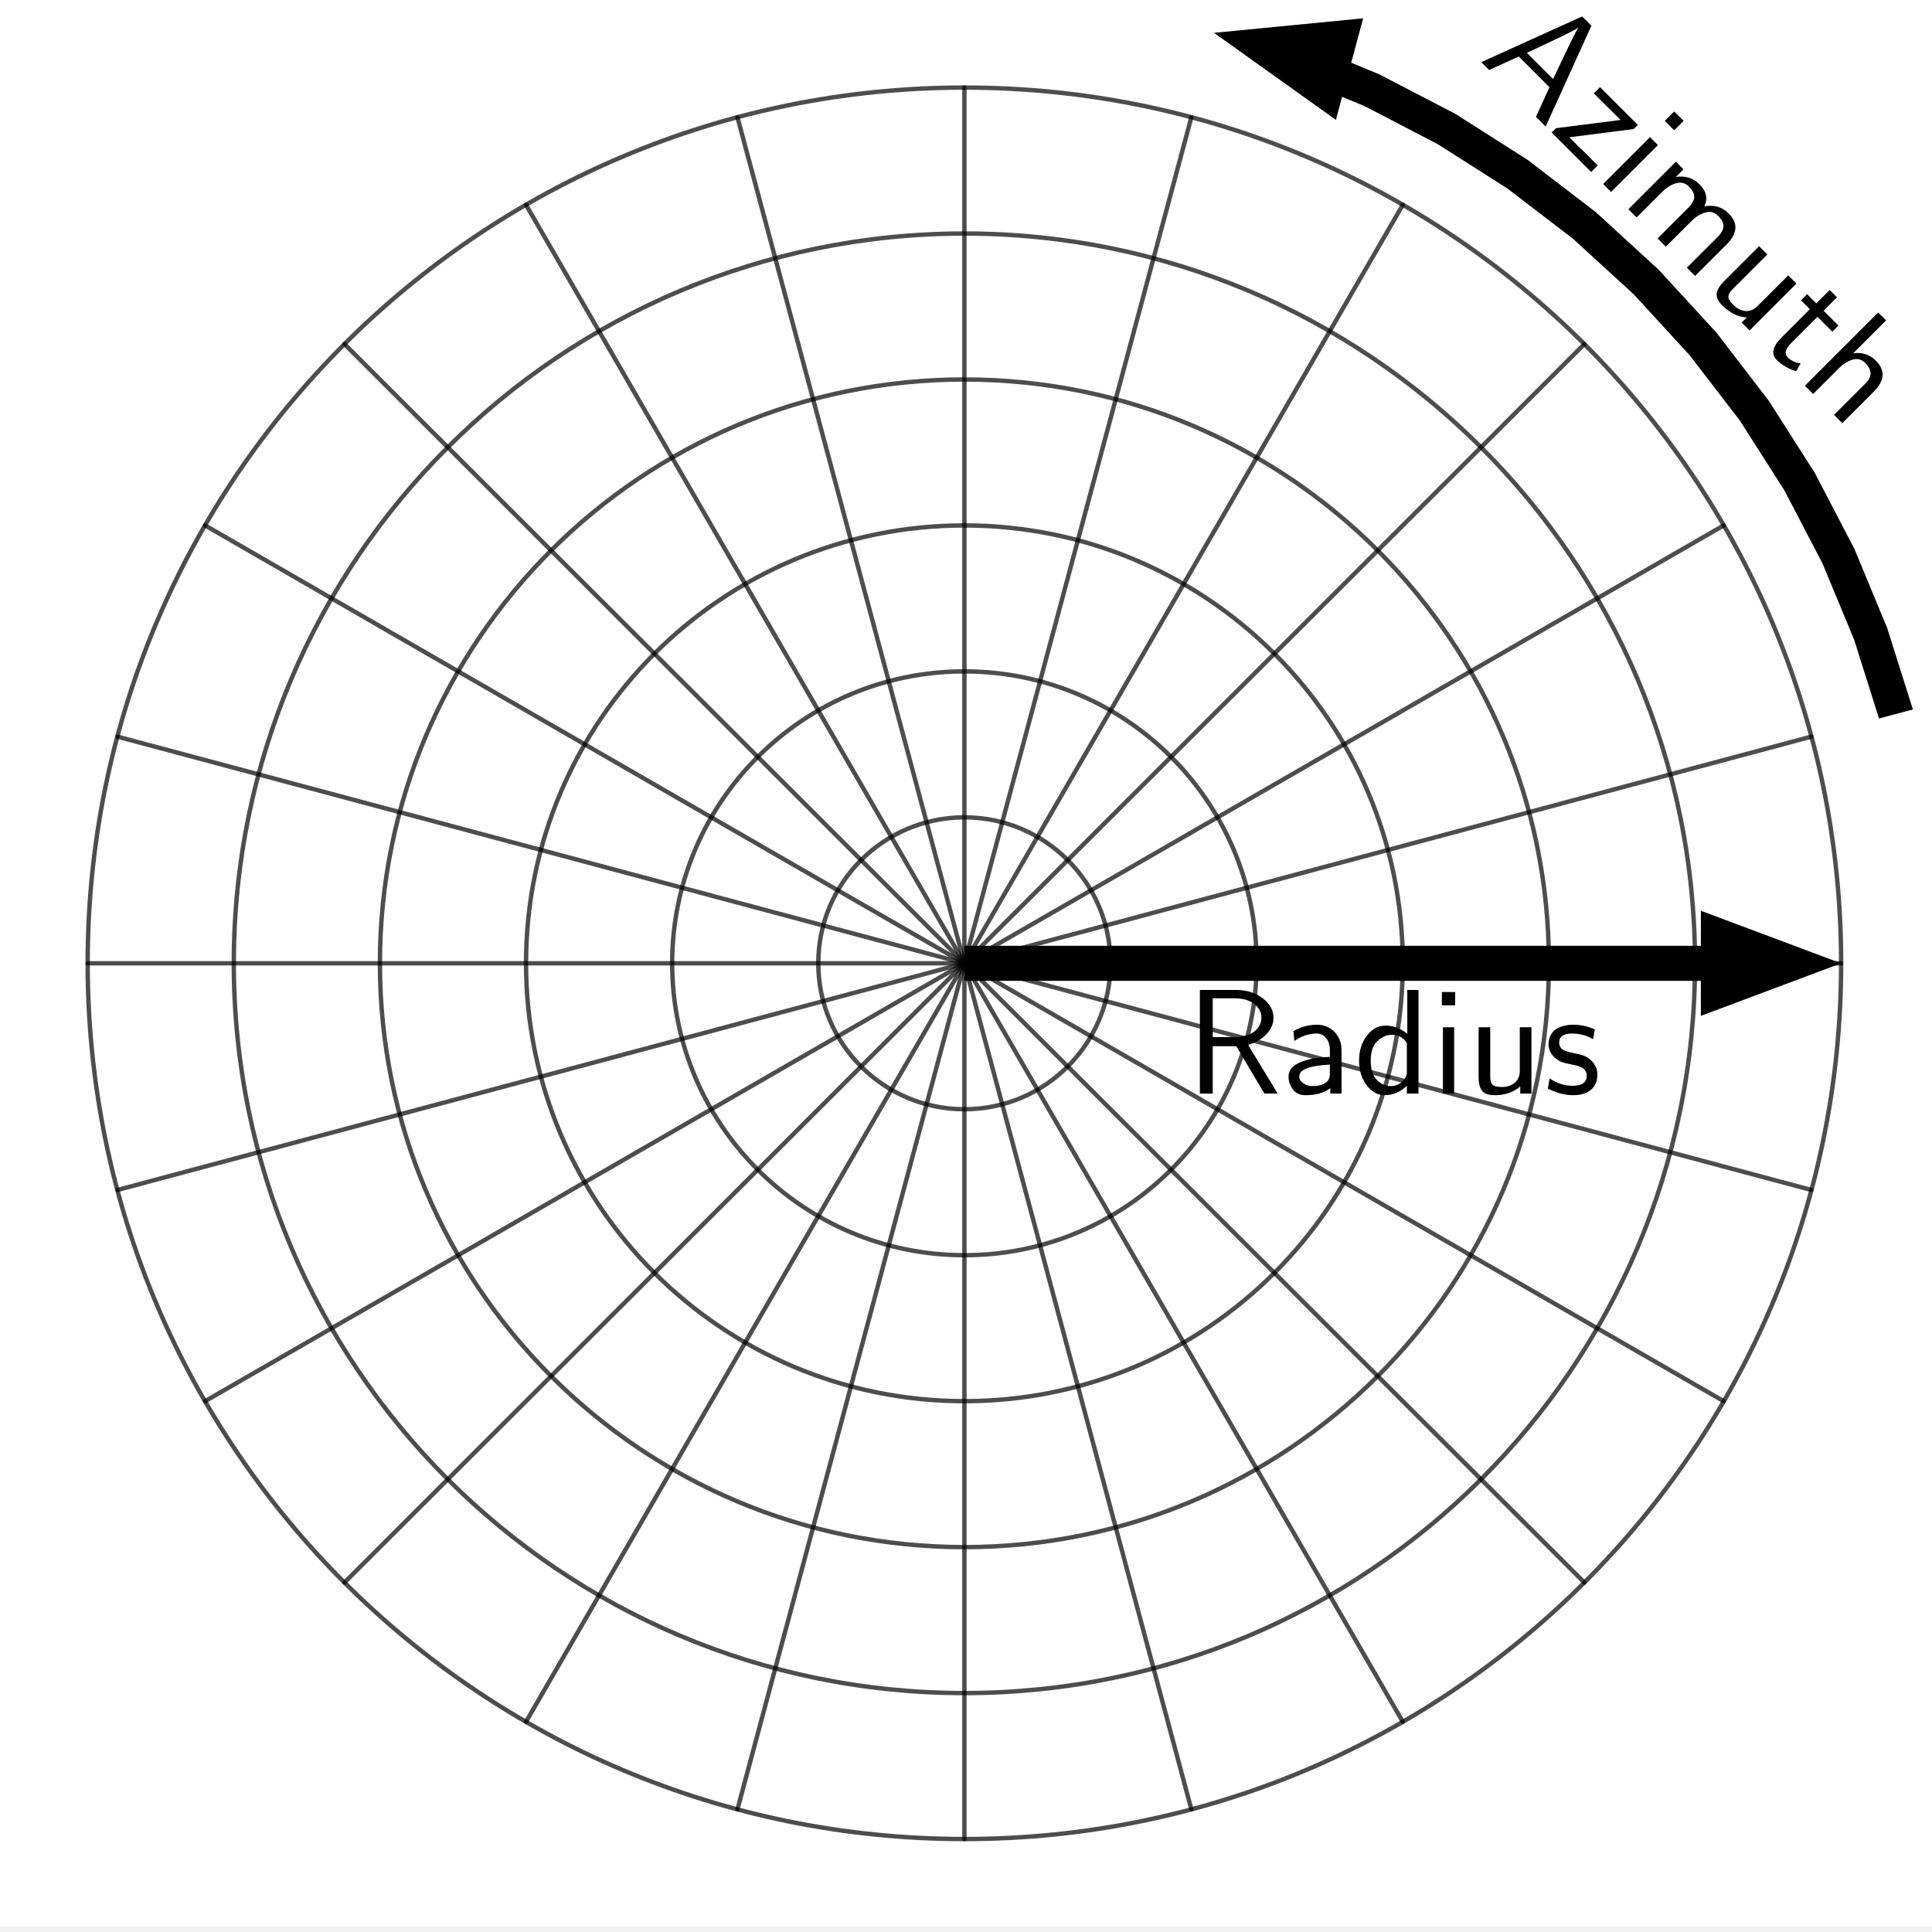
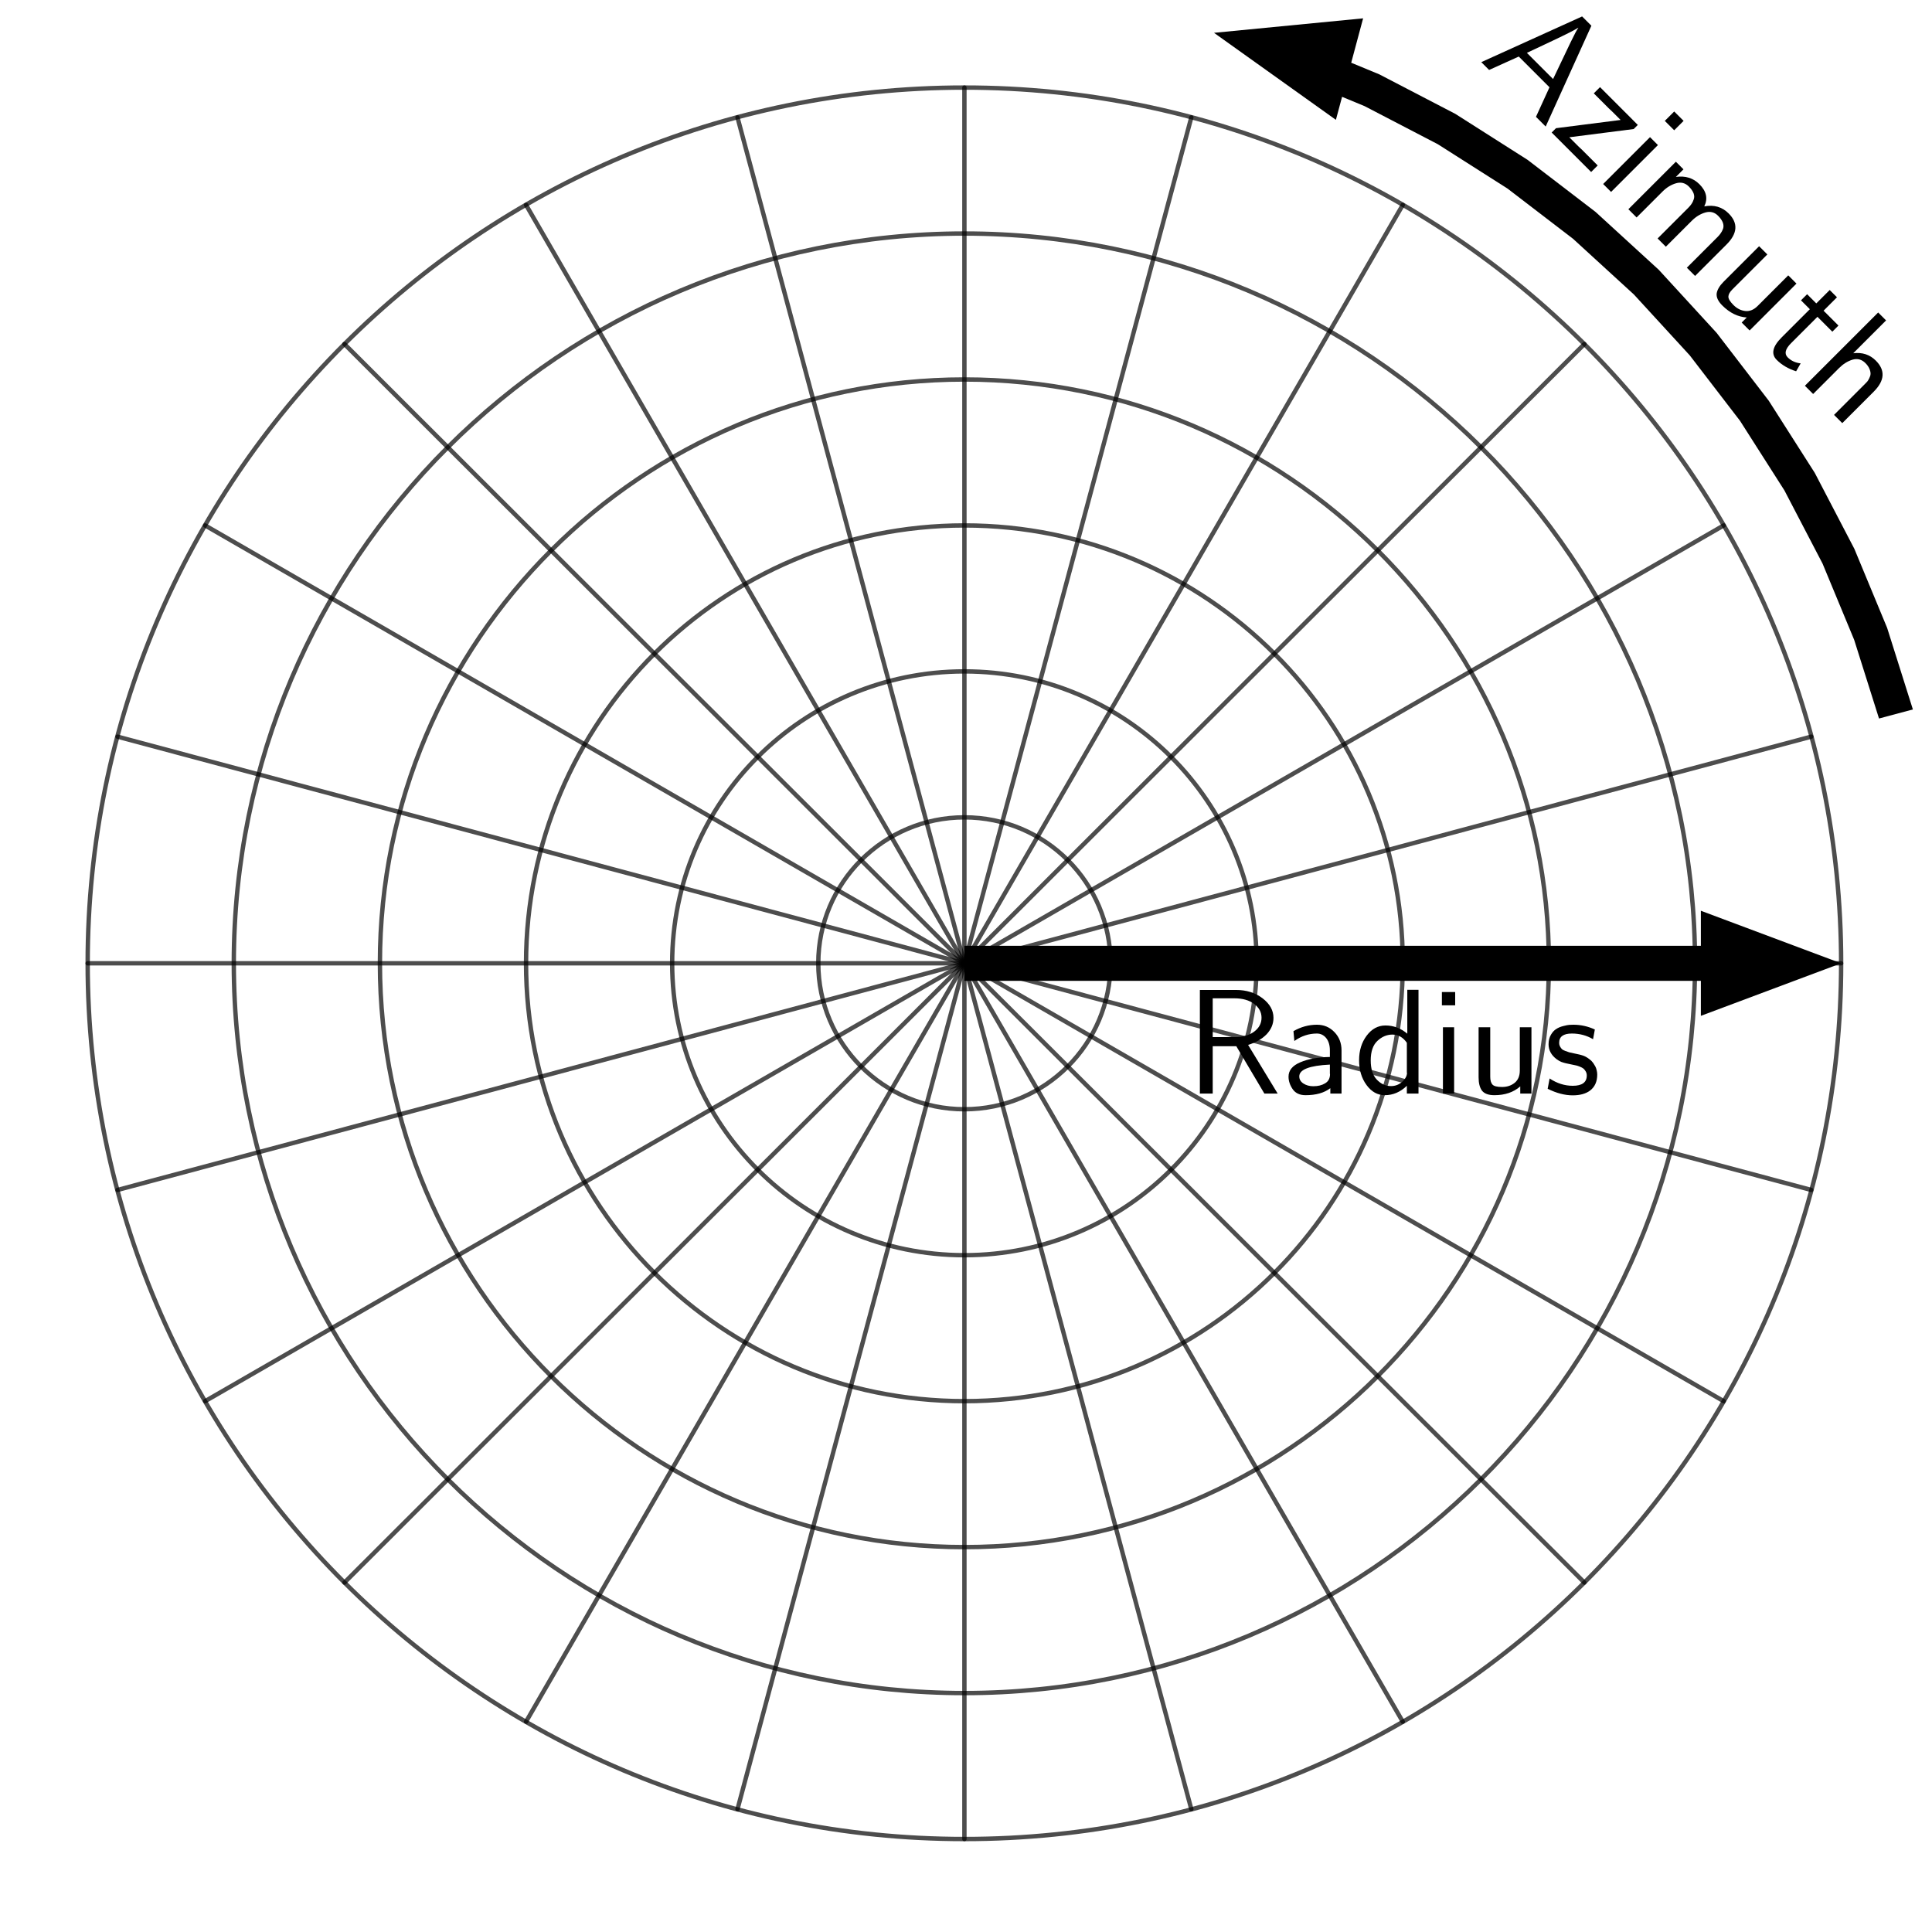
- <svg xmlns="http://www.w3.org/2000/svg" version="1.1" width="660" height="660">
-   <defs>
+ <svg xmlns="http://www.w3.org/2000/svg" version="1.1" width="660" height="660" id="svg147">
+   <defs id="defs5">
    <clipPath id="SIKtDdlAAJhK">
-       <path fill="none" stroke="none" d=" M 0 0 L 660 0 L 660 660 L 0 660 L 0 0 Z" />
+       <path fill="none" stroke="none" d=" M 0 0 L 660 0 L 660 660 L 0 660 L 0 0 Z" id="path2" />
    </clipPath>
  </defs>
-   <g transform="scale(1,1)" clip-path="url(#SIKtDdlAAJhK)">
-     <g transform="translate(5.684341886080802e-14,-55.84358)">
-       <rect fill="rgb(255,255,255)" stroke="none" x="0" y="0" width="1210" height="714" fill-opacity="1" />
-       <path fill="rgb(0,0,0)" stroke="none" paint-order="stroke fill markers" fill-rule="evenodd" d=" M 329.455 378.939 L 329.455 390.905 L 581.04 390.905 L 581.04 402.872 L 628.96 384.922 L 581.04 366.972 L 581.04 378.939 Z" fill-opacity="1" />
-       <path fill="rgb(0,0,0)" stroke="none" paint-order="stroke fill markers" fill-rule="evenodd" d=" M 414.725 67.057 L 456.362 96.783 L 458.472 88.918 L 466.158 92.098 L 491.188 105.113 L 514.988 120.258 L 537.375 137.417 L 558.18 156.459 L 577.244 177.24 L 594.423 199.602 L 609.585 223.374 L 622.615 248.376 L 633.413 274.417 L 641.899 301.299 L 653.471 298.202 L 644.671 270.324 L 633.472 243.319 L 619.96 217.391 L 604.236 192.738 L 586.422 169.548 L 566.651 147.998 L 545.076 128.25 L 521.859 110.456 L 497.178 94.75 L 471.221 81.253 L 461.596 77.271 L 465.664 62.107 Z" fill-opacity="1" />
-       <path fill="none" stroke="rgb(0,0,0)" paint-order="fill stroke markers" d=" M 628.96 384.922 C 628.96 550.144 494.867 684.084 329.455 684.084 C 164.043 684.084 29.95 550.144 29.95 384.922 C 29.95 219.699 164.043 85.76 329.455 85.76 C 494.867 85.76 628.96 219.699 628.96 384.922 Z" stroke-opacity="0.698" stroke-linecap="round" stroke-linejoin="round" stroke-miterlimit="10" stroke-width="1.5" />
-       <path fill="none" stroke="rgb(0,0,0)" paint-order="fill stroke markers" d=" M 379.373 384.922 C 379.373 412.459 357.024 434.782 329.455 434.782 C 301.887 434.782 279.538 412.459 279.538 384.922 C 279.538 357.385 301.887 335.061 329.455 335.061 C 357.024 335.061 379.373 357.385 379.373 384.922 Z" stroke-opacity="0.698" stroke-linecap="round" stroke-linejoin="round" stroke-miterlimit="10" stroke-width="1.5" />
-       <path fill="none" stroke="rgb(0,0,0)" paint-order="fill stroke markers" d=" M 429.29 384.922 C 429.29 439.996 384.593 484.642 329.455 484.642 C 274.318 484.642 229.62 439.996 229.62 384.922 C 229.62 329.848 274.318 285.201 329.455 285.201 C 384.593 285.201 429.29 329.848 429.29 384.922 Z" stroke-opacity="0.698" stroke-linecap="round" stroke-linejoin="round" stroke-miterlimit="10" stroke-width="1.5" />
-       <path fill="none" stroke="rgb(0,0,0)" paint-order="fill stroke markers" d=" M 479.208 384.922 C 479.208 467.533 412.161 534.503 329.455 534.503 C 246.749 534.503 179.703 467.533 179.703 384.922 C 179.703 302.31 246.749 235.341 329.455 235.341 C 412.161 235.341 479.208 302.31 479.208 384.922 Z" stroke-opacity="0.698" stroke-linecap="round" stroke-linejoin="round" stroke-miterlimit="10" stroke-width="1.5" />
-       <path fill="none" stroke="rgb(0,0,0)" paint-order="fill stroke markers" d=" M 529.125 384.922 C 529.125 495.07 439.73 584.363 329.455 584.363 C 219.181 584.363 129.785 495.07 129.785 384.922 C 129.785 274.773 219.181 185.48 329.455 185.48 C 439.73 185.48 529.125 274.773 529.125 384.922 Z" stroke-opacity="0.698" stroke-linecap="round" stroke-linejoin="round" stroke-miterlimit="10" stroke-width="1.5" />
-       <path fill="none" stroke="rgb(0,0,0)" paint-order="fill stroke markers" d=" M 579.043 384.922 C 579.043 522.607 467.299 634.223 329.455 634.223 C 191.612 634.223 79.868 522.607 79.868 384.922 C 79.868 247.236 191.612 135.62 329.455 135.62 C 467.299 135.62 579.043 247.236 579.043 384.922 Z" stroke-opacity="0.698" stroke-linecap="round" stroke-linejoin="round" stroke-miterlimit="10" stroke-width="1.5" />
-       <path fill="none" stroke="rgb(0,0,0)" paint-order="fill stroke markers" d=" M 628.96 384.922 L 29.95 384.922" stroke-opacity="0.698" stroke-linecap="round" stroke-linejoin="round" stroke-miterlimit="10" stroke-width="1.5" />
-       <path fill="none" stroke="rgb(0,0,0)" paint-order="fill stroke markers" d=" M 40.156 307.493 L 618.755 462.351" stroke-opacity="0.698" stroke-linecap="round" stroke-linejoin="round" stroke-miterlimit="10" stroke-width="1.5" />
-       <path fill="none" stroke="rgb(0,0,0)" paint-order="fill stroke markers" d=" M 70.077 235.341 L 588.834 534.503" stroke-opacity="0.698" stroke-linecap="round" stroke-linejoin="round" stroke-miterlimit="10" stroke-width="1.5" />
-       <path fill="none" stroke="rgb(0,0,0)" paint-order="fill stroke markers" d=" M 117.673 173.382 L 541.237 596.461" stroke-opacity="0.698" stroke-linecap="round" stroke-linejoin="round" stroke-miterlimit="10" stroke-width="1.5" />
-       <path fill="none" stroke="rgb(0,0,0)" paint-order="fill stroke markers" d=" M 179.703 125.84 L 479.208 644.004" stroke-opacity="0.698" stroke-linecap="round" stroke-linejoin="round" stroke-miterlimit="10" stroke-width="1.5" />
-       <path fill="none" stroke="rgb(0,0,0)" paint-order="fill stroke markers" d=" M 251.938 95.953 L 406.973 673.89" stroke-opacity="0.698" stroke-linecap="round" stroke-linejoin="round" stroke-miterlimit="10" stroke-width="1.5" />
-       <path fill="none" stroke="rgb(0,0,0)" paint-order="fill stroke markers" d=" M 329.455 85.76 L 329.455 684.084" stroke-opacity="0.698" stroke-linecap="round" stroke-linejoin="round" stroke-miterlimit="10" stroke-width="1.5" />
-       <path fill="none" stroke="rgb(0,0,0)" paint-order="fill stroke markers" d=" M 406.973 95.953 L 251.938 673.89" stroke-opacity="0.698" stroke-linecap="round" stroke-linejoin="round" stroke-miterlimit="10" stroke-width="1.5" />
-       <path fill="none" stroke="rgb(0,0,0)" paint-order="fill stroke markers" d=" M 479.208 125.84 L 179.703 644.004" stroke-opacity="0.698" stroke-linecap="round" stroke-linejoin="round" stroke-miterlimit="10" stroke-width="1.5" />
-       <path fill="none" stroke="rgb(0,0,0)" paint-order="fill stroke markers" d=" M 541.237 173.382 L 117.673 596.461" stroke-opacity="0.698" stroke-linecap="round" stroke-linejoin="round" stroke-miterlimit="10" stroke-width="1.5" />
-       <path fill="none" stroke="rgb(0,0,0)" paint-order="fill stroke markers" d=" M 588.834 235.341 L 70.077 534.503" stroke-opacity="0.698" stroke-linecap="round" stroke-linejoin="round" stroke-miterlimit="10" stroke-width="1.5" />
-       <path fill="none" stroke="rgb(0,0,0)" paint-order="fill stroke markers" d=" M 618.755 307.493 L 40.156 462.351" stroke-opacity="0.698" stroke-linecap="round" stroke-linejoin="round" stroke-miterlimit="10" stroke-width="1.5" />
-       <path fill="none" stroke="rgb(0,0,0)" paint-order="fill stroke markers" d=" M 811.5 118.5 L 1011.5 118.5" stroke-opacity="0.392" stroke-linecap="round" stroke-linejoin="round" stroke-miterlimit="10" stroke-width="5" />
-       <path fill="rgb(0,0,0)" stroke="none" paint-order="stroke fill markers" d=" M 1020 118.5 C 1020 123.194 1016.194 127 1011.5 127 C 1006.806 127 1003 123.194 1003 118.5 C 1003 113.806 1006.806 110 1011.5 110 C 1016.194 110 1020 113.806 1020 118.5 Z" fill-opacity="0.392" />
-       <path fill="none" stroke="rgb(0,0,0)" paint-order="fill stroke markers" d=" M 1020 118.5 C 1020 123.194 1016.194 127 1011.5 127 C 1006.806 127 1003 123.194 1003 118.5 C 1003 113.806 1006.806 110 1011.5 110 C 1016.194 110 1020 113.806 1020 118.5 Z" stroke-opacity="0.392" stroke-linecap="round" stroke-linejoin="round" stroke-miterlimit="10" />
-       <path fill="rgb(0,0,0)" stroke="none" paint-order="stroke fill markers" d=" M 1017 118.5 C 1017 121.538 1014.538 124 1011.5 124 C 1008.462 124 1006 121.538 1006 118.5 C 1006 115.462 1008.462 113 1011.5 113 C 1014.538 113 1017 115.462 1017 118.5 Z" fill-opacity="1" />
-       <path fill="none" stroke="rgb(0,0,0)" paint-order="fill stroke markers" d=" M 1017 118.5 C 1017 121.538 1014.538 124 1011.5 124 C 1008.462 124 1006 121.538 1006 118.5 C 1006 115.462 1008.462 113 1011.5 113 C 1014.538 113 1017 115.462 1017 118.5 Z" stroke-opacity="1" stroke-linecap="round" stroke-linejoin="round" stroke-miterlimit="10" />
-       <text fill="none" stroke="rgb(255,255,255)" font-family="geogebra-sans-serif, sans-serif" font-size="12px" font-style="normal" font-weight="normal" text-decoration="normal" x="1000" y="103" text-anchor="start" dominant-baseline="alphabetic" stroke-opacity="1" stroke-linecap="round" stroke-linejoin="bevel" stroke-miterlimit="10" stroke-width="3">Pixels = 300</text>
-       <text fill="rgb(0,0,0)" stroke="none" font-family="geogebra-sans-serif, sans-serif" font-size="12px" font-style="normal" font-weight="normal" text-decoration="normal" x="1000" y="103" text-anchor="start" dominant-baseline="alphabetic" fill-opacity="1">Pixels = 300</text>
-       <path fill="none" stroke="rgb(0,0,0)" paint-order="fill stroke markers" d=" M 888.5 515.5 L 1088.5 515.5" stroke-opacity="0.392" stroke-linecap="round" stroke-linejoin="round" stroke-miterlimit="10" stroke-width="5" />
-       <path fill="rgb(0,0,0)" stroke="none" paint-order="stroke fill markers" d=" M 977 515.5 C 977 520.194 973.194 524 968.5 524 C 963.806 524 960 520.194 960 515.5 C 960 510.806 963.806 507 968.5 507 C 973.194 507 977 510.806 977 515.5 Z" fill-opacity="0.392" />
-       <path fill="none" stroke="rgb(0,0,0)" paint-order="fill stroke markers" d=" M 977 515.5 C 977 520.194 973.194 524 968.5 524 C 963.806 524 960 520.194 960 515.5 C 960 510.806 963.806 507 968.5 507 C 973.194 507 977 510.806 977 515.5 Z" stroke-opacity="0.392" stroke-linecap="round" stroke-linejoin="round" stroke-miterlimit="10" />
-       <path fill="rgb(0,0,0)" stroke="none" paint-order="stroke fill markers" d=" M 974 515.5 C 974 518.538 971.538 521 968.5 521 C 965.462 521 963 518.538 963 515.5 C 963 512.462 965.462 510 968.5 510 C 971.538 510 974 512.462 974 515.5 Z" fill-opacity="1" />
-       <path fill="none" stroke="rgb(0,0,0)" paint-order="fill stroke markers" d=" M 974 515.5 C 974 518.538 971.538 521 968.5 521 C 965.462 521 963 518.538 963 515.5 C 963 512.462 965.462 510 968.5 510 C 971.538 510 974 512.462 974 515.5 Z" stroke-opacity="1" stroke-linecap="round" stroke-linejoin="round" stroke-miterlimit="10" />
-       <text fill="none" stroke="rgb(255,255,255)" font-family="geogebra-sans-serif, sans-serif" font-size="12px" font-style="normal" font-weight="normal" text-decoration="normal" x="957" y="500" text-anchor="start" dominant-baseline="alphabetic" stroke-opacity="1" stroke-linecap="round" stroke-linejoin="bevel" stroke-miterlimit="10" stroke-width="3">ArrowScale = 0.04</text>
-       <text fill="rgb(0,0,0)" stroke="none" font-family="geogebra-sans-serif, sans-serif" font-size="12px" font-style="normal" font-weight="normal" text-decoration="normal" x="957" y="500" text-anchor="start" dominant-baseline="alphabetic" fill-opacity="1">ArrowScale = 0.04</text>
-       <g transform="scale(51,51) translate(7.607843,8.419935) rotate(0,0,0) translate(-7.607843,-8.419935)">
-         <g transform="translate(7.941177,8.419935)">
-           <path fill="rgb(0,0,0)" stroke="none" paint-order="stroke fill markers" d=" M 0.419 -0.326 L 0.617 0 L 0.528 0 L 0.34 -0.317 L 0.182 -0.317 L 0.182 0 L 0.096 0 L 0.096 -0.694 L 0.337 -0.694 Q 0.443 -0.694 0.516 -0.639 Q 0.589 -0.583 0.589 -0.508 Q 0.589 -0.447 0.542 -0.398 Q 0.496 -0.349 0.419 -0.326 M 0.182 -0.378 L 0.326 -0.378 Q 0.411 -0.378 0.46 -0.415 Q 0.508 -0.452 0.508 -0.508 Q 0.508 -0.563 0.459 -0.601 Q 0.41 -0.638 0.326 -0.638 L 0.182 -0.638 L 0.182 -0.378 Z" />
-         </g>
-         <g transform="translate(8.587013,8.419935)">
-           <path fill="rgb(0,0,0)" stroke="none" paint-order="stroke fill markers" d=" M 0.399 -0.289 L 0.399 0 L 0.324 0 L 0.324 -0.036 Q 0.263 0.011 0.158 0.011 Q 0.1 0.011 0.072 -0.03 Q 0.044 -0.07 0.044 -0.113 Q 0.044 -0.176 0.122 -0.209 Q 0.201 -0.243 0.321 -0.245 L 0.321 -0.288 Q 0.321 -0.341 0.296 -0.371 Q 0.271 -0.402 0.234 -0.402 Q 0.153 -0.402 0.083 -0.352 L 0.077 -0.418 Q 0.152 -0.461 0.234 -0.461 Q 0.304 -0.461 0.352 -0.413 Q 0.399 -0.364 0.399 -0.289 M 0.321 -0.132 L 0.321 -0.194 Q 0.116 -0.184 0.116 -0.115 Q 0.116 -0.085 0.144 -0.068 Q 0.171 -0.05 0.209 -0.05 Q 0.256 -0.05 0.287 -0.069 Q 0.321 -0.088 0.321 -0.132 Z" />
-         </g>
-         <g transform="translate(9.06757,8.419935)">
-           <path fill="rgb(0,0,0)" stroke="none" paint-order="stroke fill markers" d=" M 0.434 -0.694 L 0.434 0 L 0.356 0 L 0.356 -0.052 Q 0.291 0.011 0.208 0.011 Q 0.136 0.011 0.086 -0.057 Q 0.036 -0.124 0.036 -0.222 Q 0.036 -0.319 0.088 -0.387 Q 0.139 -0.455 0.213 -0.455 Q 0.293 -0.455 0.359 -0.4 L 0.359 -0.694 L 0.434 -0.694 M 0.356 -0.139 L 0.356 -0.339 Q 0.318 -0.394 0.259 -0.394 Q 0.204 -0.394 0.159 -0.352 Q 0.114 -0.31 0.114 -0.221 Q 0.114 -0.135 0.154 -0.092 Q 0.195 -0.05 0.249 -0.05 Q 0.291 -0.05 0.323 -0.078 Q 0.356 -0.108 0.356 -0.139 Z" />
-         </g>
-         <g transform="translate(9.584238,8.419935)">
-           <path fill="rgb(0,0,0)" stroke="none" paint-order="stroke fill markers" d=" M 0.163 -0.68 L 0.163 -0.591 L 0.074 -0.591 L 0.074 -0.68 L 0.163 -0.68 M 0.156 -0.444 L 0.156 0 L 0.081 0 L 0.081 -0.444 L 0.156 -0.444 Z" />
-         </g>
-         <g transform="translate(9.823128,8.419935)">
-           <path fill="rgb(0,0,0)" stroke="none" paint-order="stroke fill markers" d=" M 0.435 -0.444 L 0.435 0 L 0.36 0 L 0.36 -0.048 Q 0.293 0.011 0.187 0.011 Q 0.128 0.011 0.104 -0.019 Q 0.081 -0.05 0.081 -0.109 L 0.081 -0.444 L 0.159 -0.444 L 0.159 -0.113 Q 0.159 -0.076 0.174 -0.06 Q 0.188 -0.044 0.237 -0.044 Q 0.288 -0.044 0.323 -0.072 Q 0.357 -0.101 0.357 -0.154 L 0.357 -0.444 L 0.435 -0.444 Z" />
-         </g>
-         <g transform="translate(10.3398,8.419935)">
-           <path fill="rgb(0,0,0)" stroke="none" paint-order="stroke fill markers" d=" M 0.343 -0.429 L 0.331 -0.364 Q 0.267 -0.402 0.189 -0.402 Q 0.104 -0.402 0.104 -0.34 Q 0.104 -0.326 0.11 -0.315 Q 0.116 -0.304 0.123 -0.297 Q 0.131 -0.291 0.146 -0.286 Q 0.162 -0.28 0.173 -0.277 Q 0.184 -0.274 0.205 -0.27 Q 0.248 -0.262 0.271 -0.253 Q 0.294 -0.244 0.321 -0.22 L 0.326 -0.214 Q 0.331 -0.209 0.336 -0.202 Q 0.341 -0.194 0.347 -0.183 Q 0.353 -0.173 0.356 -0.158 Q 0.36 -0.143 0.36 -0.128 Q 0.36 -0.058 0.312 -0.021 Q 0.269 0.011 0.196 0.011 Q 0.116 0.011 0.028 -0.033 L 0.04 -0.101 Q 0.114 -0.052 0.195 -0.052 Q 0.289 -0.052 0.289 -0.121 Q 0.289 -0.136 0.282 -0.148 Q 0.275 -0.16 0.267 -0.167 Q 0.258 -0.174 0.243 -0.18 Q 0.228 -0.186 0.219 -0.188 Q 0.21 -0.19 0.195 -0.193 Q 0.161 -0.2 0.148 -0.203 Q 0.135 -0.206 0.119 -0.212 Q 0.102 -0.219 0.087 -0.23 Q 0.033 -0.271 0.033 -0.33 Q 0.033 -0.367 0.049 -0.394 Q 0.064 -0.42 0.084 -0.432 Q 0.103 -0.445 0.131 -0.452 Q 0.158 -0.459 0.171 -0.46 Q 0.184 -0.461 0.199 -0.461 Q 0.274 -0.461 0.343 -0.429 Z" />
-         </g>
-         <g transform="translate(7.607843,8.419935) rotate(0,0,0) translate(-7.607843,-8.419935)" />
+   <g id="g1164">
+     <rect fill="#ffffff" stroke="none" x="0" y="0" width="660" height="660" fill-opacity="1" id="rect7" style="stroke-width:0.71" />
+     <path fill="#000000" stroke="none" paint-order="stroke fill markers" fill-rule="evenodd" d="m 329.455,323.095 v 11.966 H 581.04 v 11.966 l 47.921,-17.95 -47.921,-17.95 v 11.966 z" fill-opacity="1" id="path9" />
+     <path fill="#000000" stroke="none" paint-order="stroke fill markers" fill-rule="evenodd" d="m 414.725,11.213 41.637,29.727 2.11,-7.865 7.686,3.18 25.03,13.015 23.799,15.145 22.387,17.159 20.805,19.042 19.064,20.781 17.178,22.362 15.162,23.772 13.03,25.002 10.799,26.041 8.486,26.882 11.572,-3.097 -8.8,-27.877 -11.199,-27.005 -13.513,-25.928 -15.723,-24.653 -17.815,-23.19 -19.77,-21.551 -21.576,-19.748 -23.217,-17.794 -24.681,-15.705 -25.957,-13.497 -9.625,-3.982 4.068,-15.164 z" fill-opacity="1" id="path11" />
+     <path fill="none" stroke="#000000" paint-order="fill stroke markers" d="m 628.96,329.078 c 0,165.223 -134.093,299.162 -299.505,299.162 -165.412,0 -299.505,-133.939 -299.505,-299.162 0,-165.223 134.093,-299.162 299.505,-299.162 165.412,0 299.505,133.939 299.505,299.162 z" stroke-opacity="0.698" stroke-linecap="round" stroke-linejoin="round" stroke-miterlimit="10" stroke-width="1.5" id="path13" />
+     <path fill="none" stroke="#000000" paint-order="fill stroke markers" d="m 379.373,329.078 c 0,27.537 -22.349,49.86 -49.917,49.86 -27.569,0 -49.917,-22.323 -49.917,-49.86 0,-27.537 22.349,-49.86 49.917,-49.86 27.569,0 49.917,22.323 49.917,49.86 z" stroke-opacity="0.698" stroke-linecap="round" stroke-linejoin="round" stroke-miterlimit="10" stroke-width="1.5" id="path15" />
+     <path fill="none" stroke="#000000" paint-order="fill stroke markers" d="m 429.29,329.078 c 0,55.074 -44.698,99.721 -99.835,99.721 -55.137,0 -99.835,-44.646 -99.835,-99.721 0,-55.074 44.698,-99.721 99.835,-99.721 55.137,0 99.835,44.646 99.835,99.721 z" stroke-opacity="0.698" stroke-linecap="round" stroke-linejoin="round" stroke-miterlimit="10" stroke-width="1.5" id="path17" />
+     <path fill="none" stroke="#000000" paint-order="fill stroke markers" d="m 479.208,329.078 c 0,82.611 -67.046,149.581 -149.752,149.581 -82.706,0 -149.752,-66.97 -149.752,-149.581 0,-82.611 67.046,-149.581 149.752,-149.581 82.706,0 149.752,66.97 149.752,149.581 z" stroke-opacity="0.698" stroke-linecap="round" stroke-linejoin="round" stroke-miterlimit="10" stroke-width="1.5" id="path19" />
+     <path fill="none" stroke="#000000" paint-order="fill stroke markers" d="m 529.125,329.078 c 0,110.148 -89.395,199.441 -199.67,199.441 -110.275,0 -199.67,-89.293 -199.67,-199.441 0,-110.148 89.395,-199.441 199.67,-199.441 110.275,0 199.67,89.293 199.67,199.441 z" stroke-opacity="0.698" stroke-linecap="round" stroke-linejoin="round" stroke-miterlimit="10" stroke-width="1.5" id="path21" />
+     <path fill="none" stroke="#000000" paint-order="fill stroke markers" d="m 579.043,329.078 c 0,137.686 -111.744,249.302 -249.587,249.302 -137.843,0 -249.587,-111.616 -249.587,-249.302 0,-137.686 111.744,-249.302 249.587,-249.302 137.843,0 249.587,111.616 249.587,249.302 z" stroke-opacity="0.698" stroke-linecap="round" stroke-linejoin="round" stroke-miterlimit="10" stroke-width="1.5" id="path23" />
+     <path fill="none" stroke="#000000" paint-order="fill stroke markers" d="M 628.96,329.078 H 29.95" stroke-opacity="0.698" stroke-linecap="round" stroke-linejoin="round" stroke-miterlimit="10" stroke-width="1.5" id="path25" />
+     <path fill="none" stroke="#000000" paint-order="fill stroke markers" d="M 40.156,251.649 618.755,406.507" stroke-opacity="0.698" stroke-linecap="round" stroke-linejoin="round" stroke-miterlimit="10" stroke-width="1.5" id="path27" />
+     <path fill="none" stroke="#000000" paint-order="fill stroke markers" d="M 70.077,179.497 588.834,478.659" stroke-opacity="0.698" stroke-linecap="round" stroke-linejoin="round" stroke-miterlimit="10" stroke-width="1.5" id="path29" />
+     <path fill="none" stroke="#000000" paint-order="fill stroke markers" d="M 117.673,117.539 541.237,540.618" stroke-opacity="0.698" stroke-linecap="round" stroke-linejoin="round" stroke-miterlimit="10" stroke-width="1.5" id="path31" />
+     <path fill="none" stroke="#000000" paint-order="fill stroke markers" d="M 179.703,69.996 479.208,588.16" stroke-opacity="0.698" stroke-linecap="round" stroke-linejoin="round" stroke-miterlimit="10" stroke-width="1.5" id="path33" />
+     <path fill="none" stroke="#000000" paint-order="fill stroke markers" d="M 251.938,40.11 406.973,618.047" stroke-opacity="0.698" stroke-linecap="round" stroke-linejoin="round" stroke-miterlimit="10" stroke-width="1.5" id="path35" />
+     <path fill="none" stroke="#000000" paint-order="fill stroke markers" d="M 329.455,29.916 V 628.24" stroke-opacity="0.698" stroke-linecap="round" stroke-linejoin="round" stroke-miterlimit="10" stroke-width="1.5" id="path37" />
+     <path fill="none" stroke="#000000" paint-order="fill stroke markers" d="M 406.973,40.11 251.938,618.047" stroke-opacity="0.698" stroke-linecap="round" stroke-linejoin="round" stroke-miterlimit="10" stroke-width="1.5" id="path39" />
+     <path fill="none" stroke="#000000" paint-order="fill stroke markers" d="M 479.208,69.996 179.703,588.16" stroke-opacity="0.698" stroke-linecap="round" stroke-linejoin="round" stroke-miterlimit="10" stroke-width="1.5" id="path41" />
+     <path fill="none" stroke="#000000" paint-order="fill stroke markers" d="M 541.237,117.539 117.673,540.618" stroke-opacity="0.698" stroke-linecap="round" stroke-linejoin="round" stroke-miterlimit="10" stroke-width="1.5" id="path43" />
+     <path fill="none" stroke="#000000" paint-order="fill stroke markers" d="M 588.834,179.497 70.077,478.659" stroke-opacity="0.698" stroke-linecap="round" stroke-linejoin="round" stroke-miterlimit="10" stroke-width="1.5" id="path45" />
+     <path fill="none" stroke="#000000" paint-order="fill stroke markers" d="M 618.755,251.649 40.156,406.507" stroke-opacity="0.698" stroke-linecap="round" stroke-linejoin="round" stroke-miterlimit="10" stroke-width="1.5" id="path47" />
+     <g transform="matrix(51,0,0,51,0,-55.84358)" id="g103">
+       <g transform="translate(7.941177,8.419935)" id="g79">
+         <path fill="#000000" stroke="none" paint-order="stroke fill markers" d="M 0.419,-0.326 0.617,0 H 0.528 L 0.34,-0.317 H 0.182 V 0 H 0.096 v -0.694 h 0.241 q 0.106,0 0.179,0.056 0.073,0.056 0.073,0.131 0,0.061 -0.046,0.11 Q 0.496,-0.349 0.419,-0.326 M 0.182,-0.378 h 0.144 q 0.085,0 0.134,-0.037 0.049,-0.037 0.049,-0.093 0,-0.055 -0.049,-0.092 Q 0.41,-0.638 0.326,-0.638 H 0.182 Z" id="path77" />
      </g>
-       <g transform="scale(51,51) translate(9.666667,1.255753) rotate(45,0,0) translate(-9.666667,-1.255753)">
-         <g transform="translate(10,1.255753)">
-           <path fill="rgb(0,0,0)" stroke="none" paint-order="stroke fill markers" d=" M 0.377 -0.694 L 0.638 0 L 0.546 0 L 0.47 -0.204 L 0.179 -0.204 L 0.102 0 L 0.028 0 L 0.289 -0.694 L 0.377 -0.694 M 0.448 -0.26 L 0.357 -0.517 Q 0.328 -0.6 0.325 -0.622 L 0.324 -0.622 Q 0.318 -0.589 0.265 -0.441 L 0.2 -0.26 L 0.448 -0.26 Z" />
-         </g>
-         <g transform="translate(10.66667,1.255753)">
-           <path fill="rgb(0,0,0)" stroke="none" paint-order="stroke fill markers" d=" M 0.4 -0.405 L 0.134 -0.061 L 0.219 -0.061 Q 0.225 -0.061 0.237 -0.061 Q 0.249 -0.062 0.255 -0.062 L 0.402 -0.062 L 0.402 0 L 0.028 0 L 0.028 -0.041 L 0.295 -0.386 L 0.217 -0.386 Q 0.211 -0.386 0.199 -0.386 Q 0.187 -0.385 0.181 -0.385 L 0.042 -0.385 L 0.042 -0.444 L 0.4 -0.444 L 0.4 -0.405 Z" />
-         </g>
-         <g transform="translate(11.10139,1.255753)">
-           <path fill="rgb(0,0,0)" stroke="none" paint-order="stroke fill markers" d=" M 0.163 -0.68 L 0.163 -0.591 L 0.074 -0.591 L 0.074 -0.68 L 0.163 -0.68 M 0.156 -0.444 L 0.156 0 L 0.081 0 L 0.081 -0.444 L 0.156 -0.444 Z" />
-         </g>
-         <g transform="translate(11.34028,1.255753)">
-           <path fill="rgb(0,0,0)" stroke="none" paint-order="stroke fill markers" d=" M 0.713 -0.298 L 0.713 0 L 0.635 0 L 0.635 -0.291 Q 0.635 -0.31 0.633 -0.324 Q 0.63 -0.338 0.622 -0.356 Q 0.613 -0.374 0.592 -0.384 Q 0.57 -0.394 0.537 -0.394 Q 0.486 -0.394 0.461 -0.349 Q 0.436 -0.304 0.436 -0.245 L 0.436 0 L 0.358 0 L 0.358 -0.291 Q 0.358 -0.31 0.355 -0.324 Q 0.353 -0.338 0.345 -0.356 Q 0.336 -0.374 0.315 -0.384 Q 0.293 -0.394 0.26 -0.394 Q 0.209 -0.394 0.184 -0.349 Q 0.159 -0.304 0.159 -0.245 L 0.159 0 L 0.081 0 L 0.081 -0.45 L 0.153 -0.45 L 0.153 -0.378 Q 0.211 -0.455 0.299 -0.455 Q 0.399 -0.455 0.427 -0.373 Q 0.483 -0.455 0.576 -0.455 Q 0.713 -0.455 0.713 -0.298 Z" />
-         </g>
-         <g transform="translate(12.13473,1.255753)">
-           <path fill="rgb(0,0,0)" stroke="none" paint-order="stroke fill markers" d=" M 0.435 -0.444 L 0.435 0 L 0.36 0 L 0.36 -0.048 Q 0.293 0.011 0.187 0.011 Q 0.128 0.011 0.104 -0.019 Q 0.081 -0.05 0.081 -0.109 L 0.081 -0.444 L 0.159 -0.444 L 0.159 -0.113 Q 0.159 -0.076 0.174 -0.06 Q 0.188 -0.044 0.237 -0.044 Q 0.288 -0.044 0.323 -0.072 Q 0.357 -0.101 0.357 -0.154 L 0.357 -0.444 L 0.435 -0.444 Z" />
-         </g>
-         <g transform="translate(12.6514,1.255753)">
-           <path fill="rgb(0,0,0)" stroke="none" paint-order="stroke fill markers" d=" M 0.175 -0.386 L 0.175 -0.136 Q 0.175 -0.053 0.226 -0.053 Q 0.275 -0.053 0.316 -0.086 L 0.332 -0.027 Q 0.259 0.011 0.186 0.011 Q 0.103 0.011 0.103 -0.119 L 0.103 -0.386 L 0.019 -0.386 L 0.019 -0.444 L 0.106 -0.444 L 0.106 -0.571 L 0.175 -0.571 L 0.175 -0.444 L 0.316 -0.444 L 0.316 -0.386 L 0.175 -0.386 Z" />
-         </g>
-         <g transform="translate(13.01251,1.255753)">
-           <path fill="rgb(0,0,0)" stroke="none" paint-order="stroke fill markers" d=" M 0.435 -0.298 L 0.435 0 L 0.357 0 L 0.357 -0.291 Q 0.357 -0.305 0.356 -0.315 Q 0.356 -0.324 0.351 -0.341 Q 0.345 -0.357 0.336 -0.367 Q 0.326 -0.378 0.306 -0.386 Q 0.287 -0.394 0.26 -0.394 Q 0.208 -0.394 0.183 -0.349 Q 0.159 -0.304 0.159 -0.245 L 0.159 0 L 0.081 0 L 0.081 -0.694 L 0.156 -0.694 L 0.156 -0.383 Q 0.212 -0.455 0.298 -0.455 Q 0.435 -0.455 0.435 -0.298 Z" />
-         </g>
-         <g transform="translate(9.666667,1.255753) rotate(-45,0,0) translate(-9.666667,-1.255753)" />
+       <g transform="translate(8.587013,8.419935)" id="g83">
+         <path fill="#000000" stroke="none" paint-order="stroke fill markers" d="M 0.399,-0.289 V 0 H 0.324 V -0.036 Q 0.263,0.011 0.158,0.011 0.1,0.011 0.072,-0.029 0.044,-0.07 0.044,-0.113 0.044,-0.176 0.122,-0.209 0.201,-0.243 0.321,-0.245 v -0.043 q 0,-0.053 -0.025,-0.084 -0.025,-0.03 -0.062,-0.03 -0.081,0 -0.151,0.05 L 0.077,-0.418 q 0.075,-0.043 0.157,-0.043 0.07,0 0.117,0.049 0.048,0.049 0.048,0.123 m -0.078,0.157 v -0.062 q -0.205,0.01 -0.205,0.079 0,0.03 0.028,0.048 0.028,0.018 0.066,0.018 0.047,0 0.078,-0.019 0.034,-0.019 0.034,-0.063 z" id="path81" />
      </g>
-       <path fill="rgb(255,255,255)" stroke="none" paint-order="stroke fill markers" fill-rule="evenodd" d=" M 818 207 L 949 207 C 950.657 207 953 209.343 953 211 L 953 237 C 953 238.657 950.657 241 949 241 L 818 241 C 816.343 241 814 238.657 814 237 L 814 211 C 814 209.343 816.343 207 818 207 Z" fill-opacity="1" />
-       <path fill="none" stroke="rgb(0,0,0)" paint-order="fill stroke markers" d=" M 817.5 207 L 949.5 207 C 950.95 207 953 209.05 953 210.5 L 953 237.5 C 953 238.95 950.95 241 949.5 241 L 817.5 241 C 816.05 241 814 238.95 814 237.5 L 814 210.5 C 814 209.05 816.05 207 817.5 207 Z" stroke-opacity="1" stroke-linecap="round" stroke-linejoin="round" stroke-miterlimit="10" />
-       <text fill="rgb(0,0,0)" stroke="none" font-family="geogebra-sans-serif, sans-serif" font-size="24px" font-style="normal" font-weight="normal" text-decoration="normal" x="824" y="232" text-anchor="start" dominant-baseline="alphabetic" fill-opacity="1">Reset View</text>
+       <g transform="translate(9.06757,8.419935)" id="g87">
+         <path fill="#000000" stroke="none" paint-order="stroke fill markers" d="M 0.434,-0.694 V 0 H 0.356 v -0.052 q -0.065,0.063 -0.148,0.063 -0.072,0 -0.122,-0.068 -0.05,-0.068 -0.05,-0.166 0,-0.097 0.051,-0.165 0.051,-0.068 0.126,-0.068 0.08,0 0.146,0.055 v -0.294 h 0.075 m -0.078,0.555 v -0.2 q -0.038,-0.055 -0.097,-0.055 -0.055,0 -0.1,0.042 -0.045,0.042 -0.045,0.131 0,0.086 0.041,0.129 0.041,0.043 0.095,0.043 0.042,0 0.074,-0.028 0.033,-0.03 0.033,-0.061 z" id="path85" />
+       </g>
+       <g transform="translate(9.584238,8.419935)" id="g91">
+         <path fill="#000000" stroke="none" paint-order="stroke fill markers" d="m 0.163,-0.68 v 0.089 H 0.074 V -0.68 H 0.163 M 0.156,-0.444 V 0 H 0.081 v -0.444 z" id="path89" />
+       </g>
+       <g transform="translate(9.823128,8.419935)" id="g95">
+         <path fill="#000000" stroke="none" paint-order="stroke fill markers" d="M 0.435,-0.444 V 0 H 0.36 V -0.048 Q 0.293,0.011 0.187,0.011 0.128,0.011 0.104,-0.019 0.081,-0.05 0.081,-0.109 v -0.335 h 0.078 v 0.331 q 0,0.037 0.015,0.053 0.015,0.016 0.064,0.016 0.051,0 0.086,-0.029 Q 0.357,-0.101 0.357,-0.154 v -0.29 z" id="path93" />
+       </g>
+       <g transform="translate(10.3398,8.419935)" id="g99">
+         <path fill="#000000" stroke="none" paint-order="stroke fill markers" d="m 0.343,-0.429 -0.012,0.065 q -0.064,-0.038 -0.142,-0.038 -0.085,0 -0.085,0.062 0,0.014 0.006,0.025 0.006,0.011 0.013,0.018 0.007,0.006 0.023,0.012 0.015,0.005 0.026,0.009 0.011,0.003 0.032,0.007 0.043,0.008 0.066,0.017 0.023,0.009 0.05,0.033 l 0.005,0.006 q 0.005,0.005 0.01,0.013 0.005,0.007 0.011,0.018 0.006,0.011 0.009,0.025 0.004,0.015 0.004,0.03 0,0.07 -0.048,0.107 -0.043,0.032 -0.116,0.032 -0.08,0 -0.168,-0.044 L 0.04,-0.101 q 0.074,0.049 0.155,0.049 0.094,0 0.094,-0.069 0,-0.015 -0.007,-0.027 Q 0.275,-0.16 0.267,-0.167 0.258,-0.174 0.243,-0.18 0.228,-0.186 0.219,-0.188 0.21,-0.19 0.195,-0.193 0.161,-0.2 0.148,-0.203 0.135,-0.206 0.118,-0.212 0.102,-0.219 0.087,-0.23 0.033,-0.271 0.033,-0.33 0.033,-0.367 0.049,-0.394 0.064,-0.42 0.084,-0.432 0.103,-0.445 0.131,-0.452 0.158,-0.459 0.171,-0.46 q 0.013,-0.001 0.028,-0.001 0.075,0 0.144,0.032 z" id="path97" />
+       </g>
+       <g id="g101" />
+     </g>
+     <g transform="matrix(36.06245,36.06245,-36.06245,36.06245,189.6819,-385.6893)" id="g135">
+       <g transform="translate(10,1.255753)" id="g107">
+         <path fill="#000000" stroke="none" paint-order="stroke fill markers" d="M 0.377,-0.694 0.638,0 H 0.546 L 0.47,-0.204 H 0.179 L 0.102,0 H 0.028 L 0.289,-0.694 H 0.377 M 0.448,-0.26 0.357,-0.517 Q 0.328,-0.6 0.325,-0.622 H 0.324 Q 0.318,-0.589 0.265,-0.441 L 0.2,-0.26 Z" id="path105" />
+       </g>
+       <g transform="translate(10.66667,1.255753)" id="g111">
+         <path fill="#000000" stroke="none" paint-order="stroke fill markers" d="m 0.4,-0.405 -0.266,0.344 h 0.085 q 0.006,0 0.018,-5e-4 0.012,-5e-4 0.018,-5e-4 H 0.402 V 0 H 0.028 V -0.041 L 0.295,-0.386 H 0.217 q -0.006,0 -0.018,5e-4 -0.012,5e-4 -0.018,5e-4 H 0.042 V -0.444 H 0.4 Z" id="path109" />
+       </g>
+       <g transform="translate(11.10139,1.255753)" id="g115">
+         <path fill="#000000" stroke="none" paint-order="stroke fill markers" d="m 0.163,-0.68 v 0.089 H 0.074 V -0.68 H 0.163 M 0.156,-0.444 V 0 H 0.081 v -0.444 z" id="path113" />
+       </g>
+       <g transform="translate(11.34028,1.255753)" id="g119">
+         <path fill="#000000" stroke="none" paint-order="stroke fill markers" d="M 0.713,-0.298 V 0 H 0.635 V -0.291 Q 0.635,-0.31 0.632,-0.324 0.63,-0.338 0.622,-0.356 0.613,-0.374 0.592,-0.384 0.57,-0.394 0.537,-0.394 q -0.051,0 -0.076,0.045 -0.025,0.045 -0.025,0.104 V 0 H 0.358 V -0.291 Q 0.358,-0.31 0.355,-0.324 0.353,-0.338 0.344,-0.356 0.336,-0.374 0.315,-0.384 0.293,-0.394 0.26,-0.394 q -0.051,0 -0.076,0.045 -0.025,0.045 -0.025,0.104 V 0 H 0.081 v -0.45 h 0.072 v 0.072 q 0.058,-0.077 0.146,-0.077 0.1,0 0.128,0.082 0.056,-0.082 0.149,-0.082 0.137,0 0.137,0.157 z" id="path117" />
+       </g>
+       <g transform="translate(12.13473,1.255753)" id="g123">
+         <path fill="#000000" stroke="none" paint-order="stroke fill markers" d="M 0.435,-0.444 V 0 H 0.36 V -0.048 Q 0.293,0.011 0.187,0.011 0.128,0.011 0.104,-0.019 0.081,-0.05 0.081,-0.109 v -0.335 h 0.078 v 0.331 q 0,0.037 0.015,0.053 0.015,0.016 0.064,0.016 0.051,0 0.086,-0.029 Q 0.357,-0.101 0.357,-0.154 v -0.29 z" id="path121" />
+       </g>
+       <g transform="translate(12.6514,1.255753)" id="g127">
+         <path fill="#000000" stroke="none" paint-order="stroke fill markers" d="m 0.175,-0.386 v 0.25 q 0,0.083 0.051,0.083 0.049,0 0.09,-0.033 l 0.016,0.059 q -0.073,0.038 -0.146,0.038 -0.083,0 -0.083,-0.13 V -0.386 H 0.019 v -0.058 h 0.087 v -0.127 h 0.069 v 0.127 h 0.141 v 0.058 z" id="path125" />
+       </g>
+       <g transform="translate(13.01251,1.255753)" id="g131">
+         <path fill="#000000" stroke="none" paint-order="stroke fill markers" d="M 0.435,-0.298 V 0 H 0.357 v -0.291 q 0,-0.014 -5e-4,-0.024 Q 0.356,-0.324 0.35,-0.341 0.345,-0.357 0.336,-0.367 0.326,-0.378 0.306,-0.386 0.287,-0.394 0.26,-0.394 0.208,-0.394 0.183,-0.349 0.159,-0.304 0.159,-0.245 V 0 H 0.081 v -0.694 h 0.075 v 0.311 q 0.056,-0.072 0.142,-0.072 0.137,0 0.137,0.157 z" id="path129" />
+       </g>
+       <g transform="rotate(-45,9.666667,1.255753)" id="g133" />
    </g>
  </g>
</svg>
